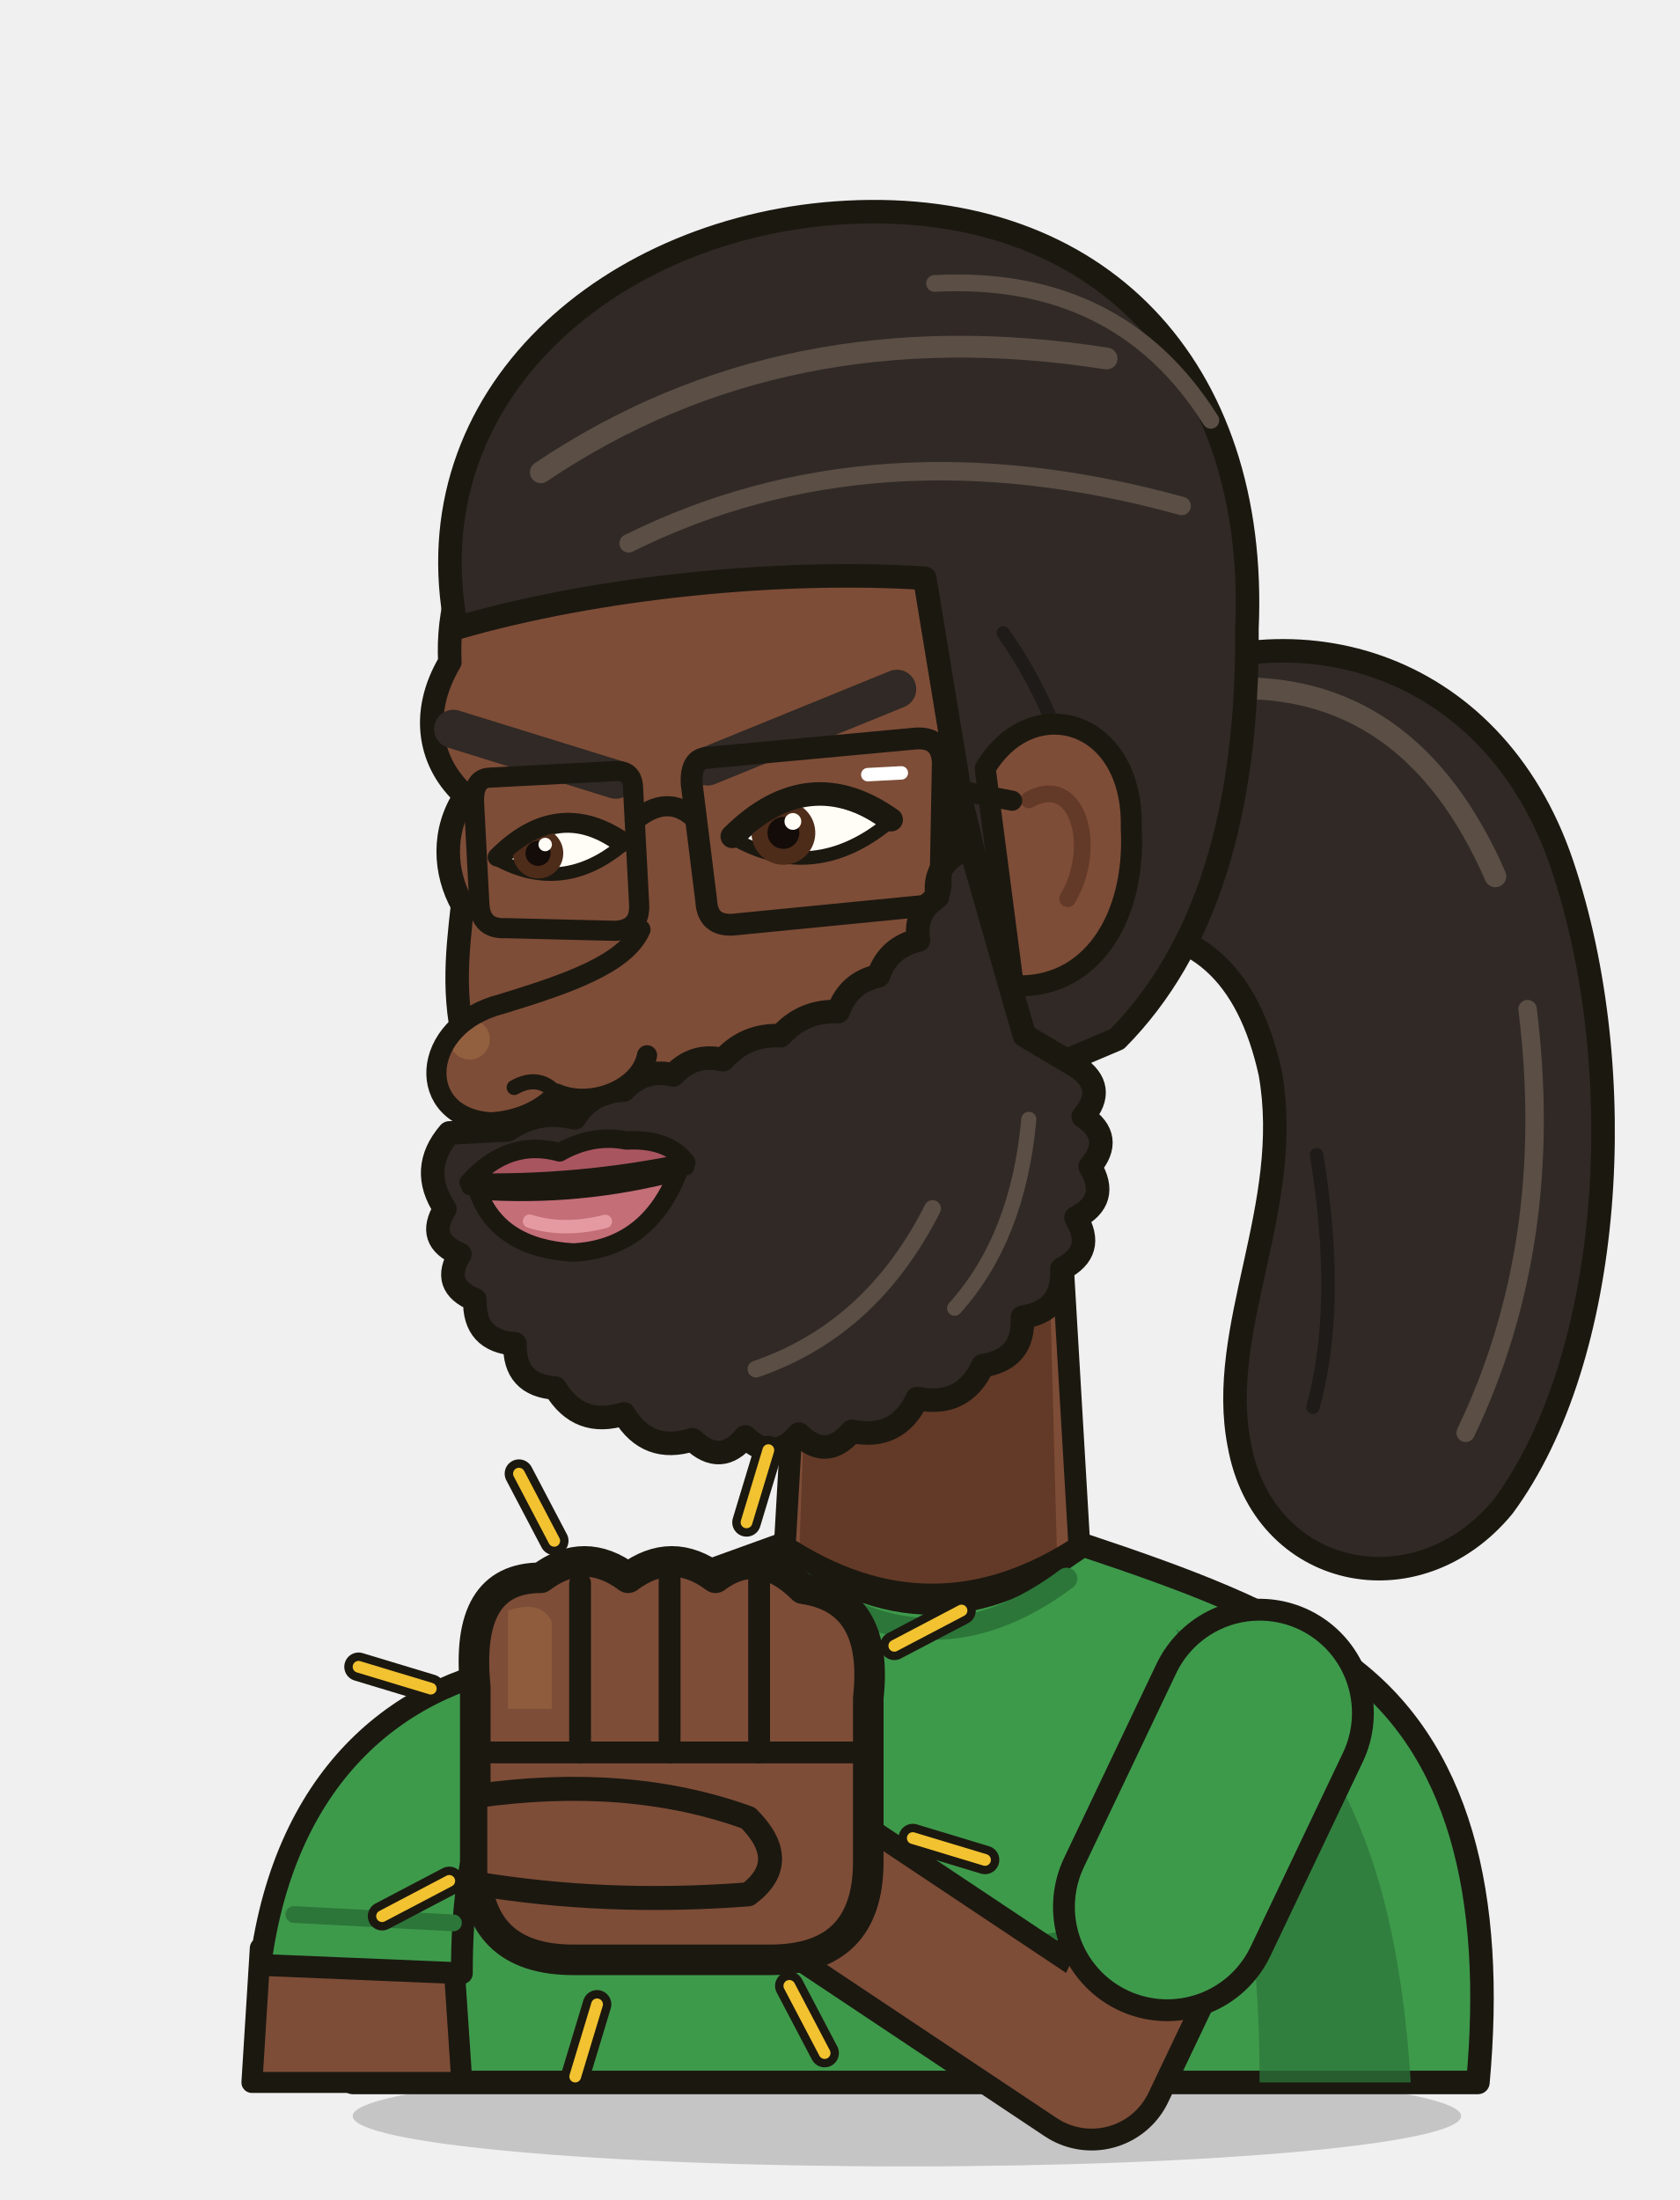
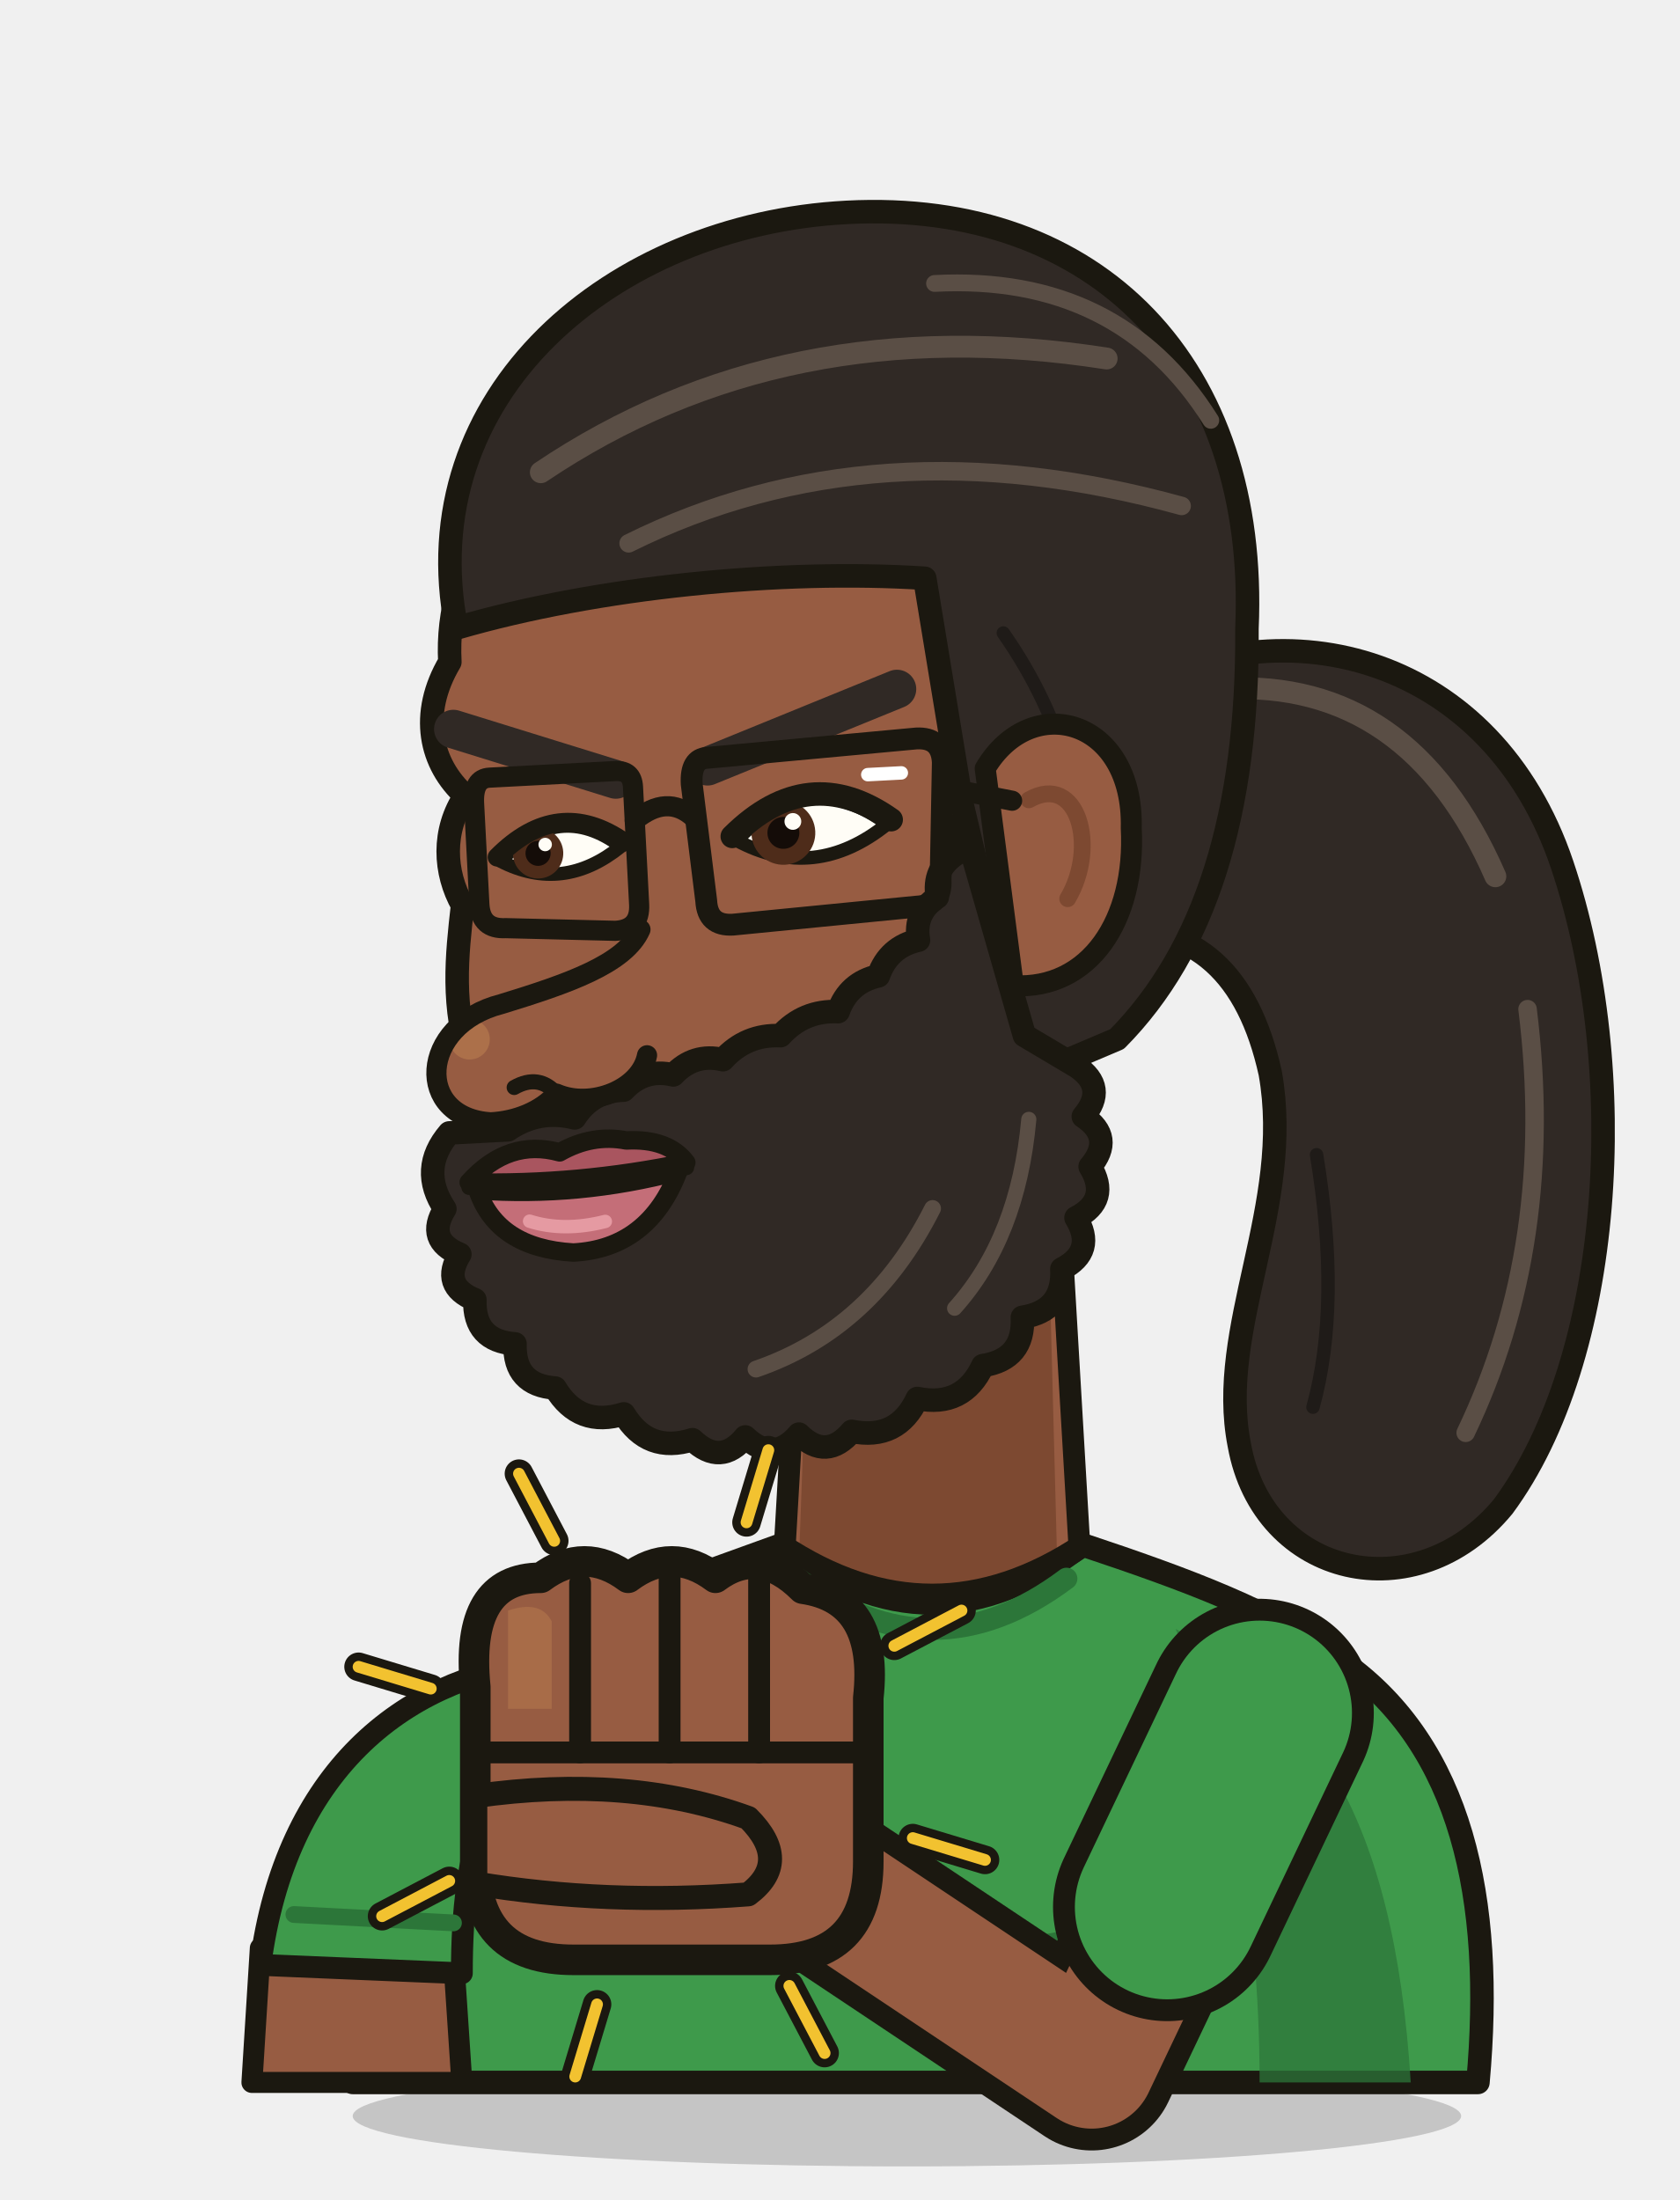
<svg xmlns="http://www.w3.org/2000/svg" viewBox="0 -12 200 262" aria-hidden="true" focusable="false">
  <ellipse cx="108" cy="240" rx="66" ry="6" fill="#000" opacity=".18" />
-   <path d="M96 128 L93 180 L129 180 L125 112 Z" fill="#7E4D37" stroke="#1B1810" stroke-width="2.6" stroke-linejoin="round" />
-   <path d="M96 150 L95 178 L126 178 L125 140 Q110 152 96 150 Z" fill="#633A27" />
+   <path d="M96 128 L93 180 L129 180 L125 112 Z" fill="#975C42" stroke="#1B1810" stroke-width="2.6" stroke-linejoin="round" />
+   <path d="M96 150 L95 178 L126 178 L125 140 Q110 152 96 150 Z" fill="#7D4931" />
  <path d="M42 236 C38 214 44 196 60 186 C70 180 82 176 93 172 Q111 184 129 172 C141 176 152 180 160 186 C174 196 178 214 176 236 Z" fill="#3E9A4B" stroke="#1B1810" stroke-width="2.8" stroke-linejoin="round" />
  <path d="M140 182 C156 190 166 204 168 236 L150 236 C150 214 146 196 140 182 Z" fill="#2C7639" opacity="0.75" />
  <path d="M93 172 Q111 186 129 172" fill="none" stroke="#1B1810" stroke-width="2.6" stroke-linecap="round" stroke-linejoin="round" />
  <path d="M95 176 Q111 188 127 176" fill="none" stroke="#2C7639" stroke-width="2.6" stroke-linecap="round" stroke-linejoin="round" />
  <path d="M76 204 Q90 210 104 206" fill="none" stroke="#2C7639" stroke-width="2" stroke-linecap="round" stroke-linejoin="round" />
  <path d="M110 218 Q124 222 134 216" fill="none" stroke="#2C7639" stroke-width="2" stroke-linecap="round" stroke-linejoin="round" />
-   <path d="M31 220 L54 221 L55 236 L30 236 Z" fill="#7E4D37" stroke="#1B1810" stroke-width="2.5" stroke-linejoin="round" />
+   <path d="M31 220 L54 221 L55 236 L30 236 Z" fill="#975C42" stroke="#1B1810" stroke-width="2.5" stroke-linejoin="round" />
  <path d="M64 186 C48 188 34 199 31 222 L55 223 C55 208 58 198 68 191 Z" fill="#3E9A4B" stroke="#1B1810" stroke-width="2.6" stroke-linejoin="round" />
  <path d="M35 216 L54 217" fill="none" stroke="#2C7639" stroke-width="2" stroke-linecap="round" stroke-linejoin="round" />
  <g transform="translate(0 0) rotate(-3 110 150)">
    <path d="M138 72 C158 62 182 70 189 95 C196 120 192 154 178 171 C167 183 149 178 147 162 C145 148 155 134 153 118 C151 106 145 100 135 100 Z" fill="#302925" stroke="#1B1810" stroke-width="2.8" stroke-linejoin="round" />
    <path d="M150 72 Q172 72 181 96" fill="none" stroke="#5A4E45" stroke-width="2.6" stroke-linecap="round" stroke-linejoin="round" />
    <path d="M184 112 Q186 140 174 162" fill="none" stroke="#5A4E45" stroke-width="2.2" stroke-linecap="round" stroke-linejoin="round" />
    <path d="M158 128 Q160 146 156 158" fill="none" stroke="#1F1B18" stroke-width="1.6" stroke-linecap="round" stroke-linejoin="round" />
-     <path d="M64 48 L120 48 L127 104 C127 126 112 141 92 143 C76 144 62 137 58 124 L58 112 C56 105 57 99 58 93 C56 89 56 84 59 80 C55 76 54 70 58 64 C58 58 60 52 64 48 Z" fill="#7E4D37" stroke="#1B1810" stroke-width="2.8" stroke-linejoin="round" />
-     <path d="M119 52 L125 104 C124 120 116 132 104 138 C112 124 116 110 114 92 Z" fill="#633A27" opacity="0.55" />
+     <path d="M64 48 L120 48 L127 104 C127 126 112 141 92 143 C76 144 62 137 58 124 L58 112 C56 105 57 99 58 93 C56 89 56 84 59 80 C55 76 54 70 58 64 C58 58 60 52 64 48 Z" fill="#975C42" stroke="#1B1810" stroke-width="2.8" stroke-linejoin="round" />
+     <path d="M119 52 L125 104 C124 120 116 132 104 138 C112 124 116 110 114 92 Z" fill="#7D4931" opacity="0.55" />
    <path d="M59 60 C55 32 80 13 108 13 C138 13 156 34 153 65 C152 87 146 103 135 113 L124 117 L118 84 L115 57 C98 55 76 56 59 60 Z" fill="#302925" stroke="#1B1810" stroke-width="2.8" stroke-linejoin="round" />
    <path d="M70 42 Q100 24 138 32" fill="none" stroke="#5A4E45" stroke-width="2.6" stroke-linecap="round" stroke-linejoin="round" />
    <path d="M80 51 Q110 38 146 50" fill="none" stroke="#5A4E45" stroke-width="2.2" stroke-linecap="round" stroke-linejoin="round" />
    <path d="M118 22 Q140 22 150 40" fill="none" stroke="#5A4E45" stroke-width="2" stroke-linecap="round" stroke-linejoin="round" />
    <path d="M124 64 Q134 80 132 100" fill="none" stroke="#1F1B18" stroke-width="1.6" stroke-linecap="round" stroke-linejoin="round" />
-     <path d="M121 80 C127 71 139 75 138 88 C138 99 132 107 123 106 Z" fill="#7E4D37" stroke="#1B1810" stroke-width="2.5" stroke-linejoin="round" />
-     <path d="M126 84 C132 81 134 90 130 96" fill="none" stroke="#633A27" stroke-width="2" stroke-linecap="round" stroke-linejoin="round" />
+     <path d="M121 80 C127 71 139 75 138 88 C138 99 132 107 123 106 Z" fill="#975C42" stroke="#1B1810" stroke-width="2.5" stroke-linejoin="round" />
+     <path d="M126 84 C132 81 134 90 130 96" fill="none" stroke="#7D4931" stroke-width="2" stroke-linecap="round" stroke-linejoin="round" />
    <path d="M118 86 L124 112 L130 116L130 116 Q133.6 118.7 130.5 122 Q134.1 124.7 131 128 Q133.2 132.1 129 134 Q131.2 138.1 127 140 Q127 145 122 145.5 Q122 150.5 117 151 Q114.4 155.9 109 154.5 Q106.4 159.4 101 158 Q97.8 161.4 94.7 158 Q91.5 161.4 88.3 158 Q85.2 161.4 82 158 Q76.6 159.4 74 154.5 Q68.6 155.9 66 151 Q61.1 150.4 61.5 145.5 Q56.6 144.9 57 140 Q53 138.1 55.5 134.5 Q51.5 132.6 54 129 Q51.1 124.1 55 120L62 120 Q65.8 117.7 70 119 Q72.2 115.9 76 116 Q78.6 113.5 82 114.5 Q84.6 112 88 113 Q90.9 110.1 95 110.5 Q97.9 107.6 102 108 Q103.4 104.6 107 104 Q108.4 100.6 112 100 Q111.6 96.7 114.5 95 Q114.1 91.7 117 90 Z" fill="#302925" stroke="#1B1810" stroke-width="2.8" stroke-linejoin="round" />
    <path d="M112 132 Q104 146 90 150" fill="none" stroke="#5A4E45" stroke-width="2" stroke-linecap="round" stroke-linejoin="round" />
    <path d="M124 122 Q122 136 114 144" fill="none" stroke="#5A4E45" stroke-width="1.8" stroke-linecap="round" stroke-linejoin="round" />
    <path d="M58 127 Q70 128.5 82 126 Q78 135 69 135 Q60 134 58 127 Z" fill="#C46E78" stroke="#1B1810" stroke-width="2.2" stroke-linejoin="round" />
    <path d="M57 126 Q62 121 68 123 Q72 121 76 122 Q81 122 83 125 Q70 127 57 126 Z" fill="#A9555F" stroke="#1B1810" stroke-width="2.2" stroke-linejoin="round" />
    <path d="M57 126.6 Q70 127.5 83 125.6" fill="none" stroke="#1B1810" stroke-width="1.8" stroke-linecap="round" stroke-linejoin="round" />
    <path d="M64 131 Q68 132.5 73 131.5" fill="none" stroke="#E59AA2" stroke-width="1.6" stroke-linecap="round" stroke-linejoin="round" />
-     <path d="M79 96 C77 101 70 103 62 105 C52 107 51 118 60 119 C63 119 66 118 68 116 C72 118 78 116 79 112 L82 96 Z" fill="#7E4D37" />
-     <circle cx="58" cy="109" r="2.4" fill="#93603F" />
+     <path d="M79 96 C77 101 70 103 62 105 C52 107 51 118 60 119 C63 119 66 118 68 116 C72 118 78 116 79 112 L82 96 Z" fill="#975C42" />
+     <circle cx="58" cy="109" r="2.4" fill="#AC704A" />
    <path d="M79 97 C77 101 70 103 62 105 C52 107 51 118 60 119 C63 119 66 118 68 116 C72 118 78 116 79 112" fill="none" stroke="#1B1810" stroke-width="2.4" stroke-linecap="round" stroke-linejoin="round" />
    <path d="M63 115 Q66 113.5 68 116" fill="none" stroke="#1B1810" stroke-width="1.8" stroke-linecap="round" stroke-linejoin="round" />
    <path d="M62.8 88 Q70 81 77.2 87 Q70 92.2 62.8 88 Z" fill="#FFFDF6" stroke="#1B1810" stroke-width="1.6" stroke-linejoin="round" />
    <circle cx="67.3" cy="87.3" r="3" fill="#4E2C1A" />
    <circle cx="67.3" cy="87.3" r="1.5" fill="#140C08" />
    <circle cx="68.2" cy="86.3" r="0.8" fill="#FFFDF6" />
    <path d="M62.4 87.5 Q70 80.6 77.6 86.5" fill="none" stroke="#1B1810" stroke-width="2.24" stroke-linecap="round" stroke-linejoin="round" />
    <path d="M91 87 Q100 78.5 109 86 Q100 92.5 91 87 Z" fill="#FFFDF6" stroke="#1B1810" stroke-width="1.6" stroke-linejoin="round" />
    <circle cx="96.6" cy="86.4" r="3.8" fill="#4E2C1A" />
    <circle cx="96.6" cy="86.4" r="1.9" fill="#140C08" />
    <circle cx="97.8" cy="85.1" r="1" fill="#FFFDF6" />
    <path d="M90.5 86.5 Q100 78 109.5 85.5" fill="none" stroke="#1B1810" stroke-width="2.8" stroke-linecap="round" stroke-linejoin="round" />
    <path d="M58 72 L77 79" fill="none" stroke="#302925" stroke-width="4.6" stroke-linecap="round" stroke-linejoin="round" />
    <path d="M88 78 L111 70" fill="none" stroke="#302925" stroke-width="4.6" stroke-linecap="round" stroke-linejoin="round" />
    <path d="M88 77 L113 76 Q116 76 116 79 L115 93 Q115 96 112 96 L90 97 Q87 97 87 94 L86 80 Q86 77 88 77 Z" fill="none" stroke="#1B1810" stroke-width="2.6" stroke-linejoin="round" />
    <path d="M62 78 L77 78 Q79 78 79 80 L79 94 Q79 97 76 97 L63 96 Q60 96 60 93 L60 81 Q60 78 62 78 Z" fill="none" stroke="#1B1810" stroke-width="2.4" stroke-linejoin="round" />
    <path d="M79 84 Q83 81 86 84" fill="none" stroke="#1B1810" stroke-width="2.4" stroke-linecap="round" stroke-linejoin="round" />
    <path d="M116 82 L124 84" fill="none" stroke="#1B1810" stroke-width="2.4" stroke-linecap="round" stroke-linejoin="round" />
    <path d="M107 80 L111 80" fill="none" stroke="#FFFFFF" stroke-width="1.6" stroke-linecap="round" stroke-linejoin="round" />
  </g>
  <path d="M150 192 L130 234 L94 210" fill="none" stroke="#1B1810" stroke-width="20.2" stroke-linecap="round" stroke-linejoin="round" />
-   <path d="M150 192 L130 234 L94 210" fill="none" stroke="#7E4D37" stroke-width="15" stroke-linecap="round" stroke-linejoin="round" />
+   <path d="M150 192 L130 234 L94 210" fill="none" stroke="#975C42" stroke-width="15" stroke-linecap="round" stroke-linejoin="round" />
  <path d="M150 192 L139 215.1" fill="none" stroke="#1B1810" stroke-width="27.2" stroke-linecap="round" stroke-linejoin="round" />
  <path d="M150 192 L139 215.1" fill="none" stroke="#3E9A4B" stroke-width="22" stroke-linecap="round" stroke-linejoin="round" />
  <g transform="translate(80 198) scale(1.3)">
-     <path d="M-18 -7 Q-19 -17 -12 -17 Q-8 -20 -4 -17 Q0 -20 4 -17 Q8 -20 12 -16 Q19 -15 18 -6 L18 9 Q18 18 9 18 L-9 18 Q-18 18 -18 9 Z" fill="#7E4D37" stroke="#1B1810" stroke-width="2.8" stroke-linejoin="round" />
+     <path d="M-18 -7 Q-19 -17 -12 -17 Q-8 -20 -4 -17 Q0 -20 4 -17 Q8 -20 12 -16 Q19 -15 18 -6 L18 9 Q18 18 9 18 L-9 18 Q-18 18 -18 9 Z" fill="#975C42" stroke="#1B1810" stroke-width="2.8" stroke-linejoin="round" />
    <path d="M-8.4 -16.5 L-8.4 -1 M-0.2 -17.5 L-0.2 -1 M8 -17 L8 -1" fill="none" stroke="#1B1810" stroke-width="2" stroke-linecap="round" stroke-linejoin="round" />
    <path d="M-17 -1 L17.5 -1" fill="none" stroke="#1B1810" stroke-width="2" stroke-linecap="round" stroke-linejoin="round" />
-     <path d="M-18 3 Q-4 1 7 5 Q11 9 7 12 Q-6 13 -18 11 Z" fill="#7E4D37" stroke="#1B1810" stroke-width="2.2" stroke-linejoin="round" />
-     <path d="M-15 -14 Q-12 -15 -11 -13 L-11 -5 L-15 -5 Z" fill="#93603F" opacity="0.8" />
+     <path d="M-18 3 Q-4 1 7 5 Q11 9 7 12 Q-6 13 -18 11 Z" fill="#975C42" stroke="#1B1810" stroke-width="2.2" stroke-linejoin="round" />
+     <path d="M-15 -14 Q-12 -15 -11 -13 L-11 -5 L-15 -5 Z" fill="#AC704A" opacity="0.8" />
  </g>
  <path d="M108.7 206.9 L117.3 209.5 M94 224.5 L98.2 232.5 M71.1 226.7 L68.5 235.3 M53.5 212 L45.5 216.2 M51.3 189.1 L42.7 186.5 M66 171.5 L61.8 163.5 M88.9 169.3 L91.5 160.7 M106.5 184 L114.5 179.8 " fill="none" stroke="#1B1810" stroke-width="3.4" stroke-linecap="round" stroke-linejoin="round" />
  <path d="M108.7 206.9 L117.3 209.5 M94 224.5 L98.2 232.5 M71.1 226.7 L68.5 235.3 M53.5 212 L45.5 216.2 M51.3 189.1 L42.7 186.5 M66 171.5 L61.8 163.5 M88.9 169.3 L91.5 160.7 M106.5 184 L114.5 179.8 " fill="none" stroke="#F2C230" stroke-width="1.4" stroke-linecap="round" stroke-linejoin="round" />
</svg>
